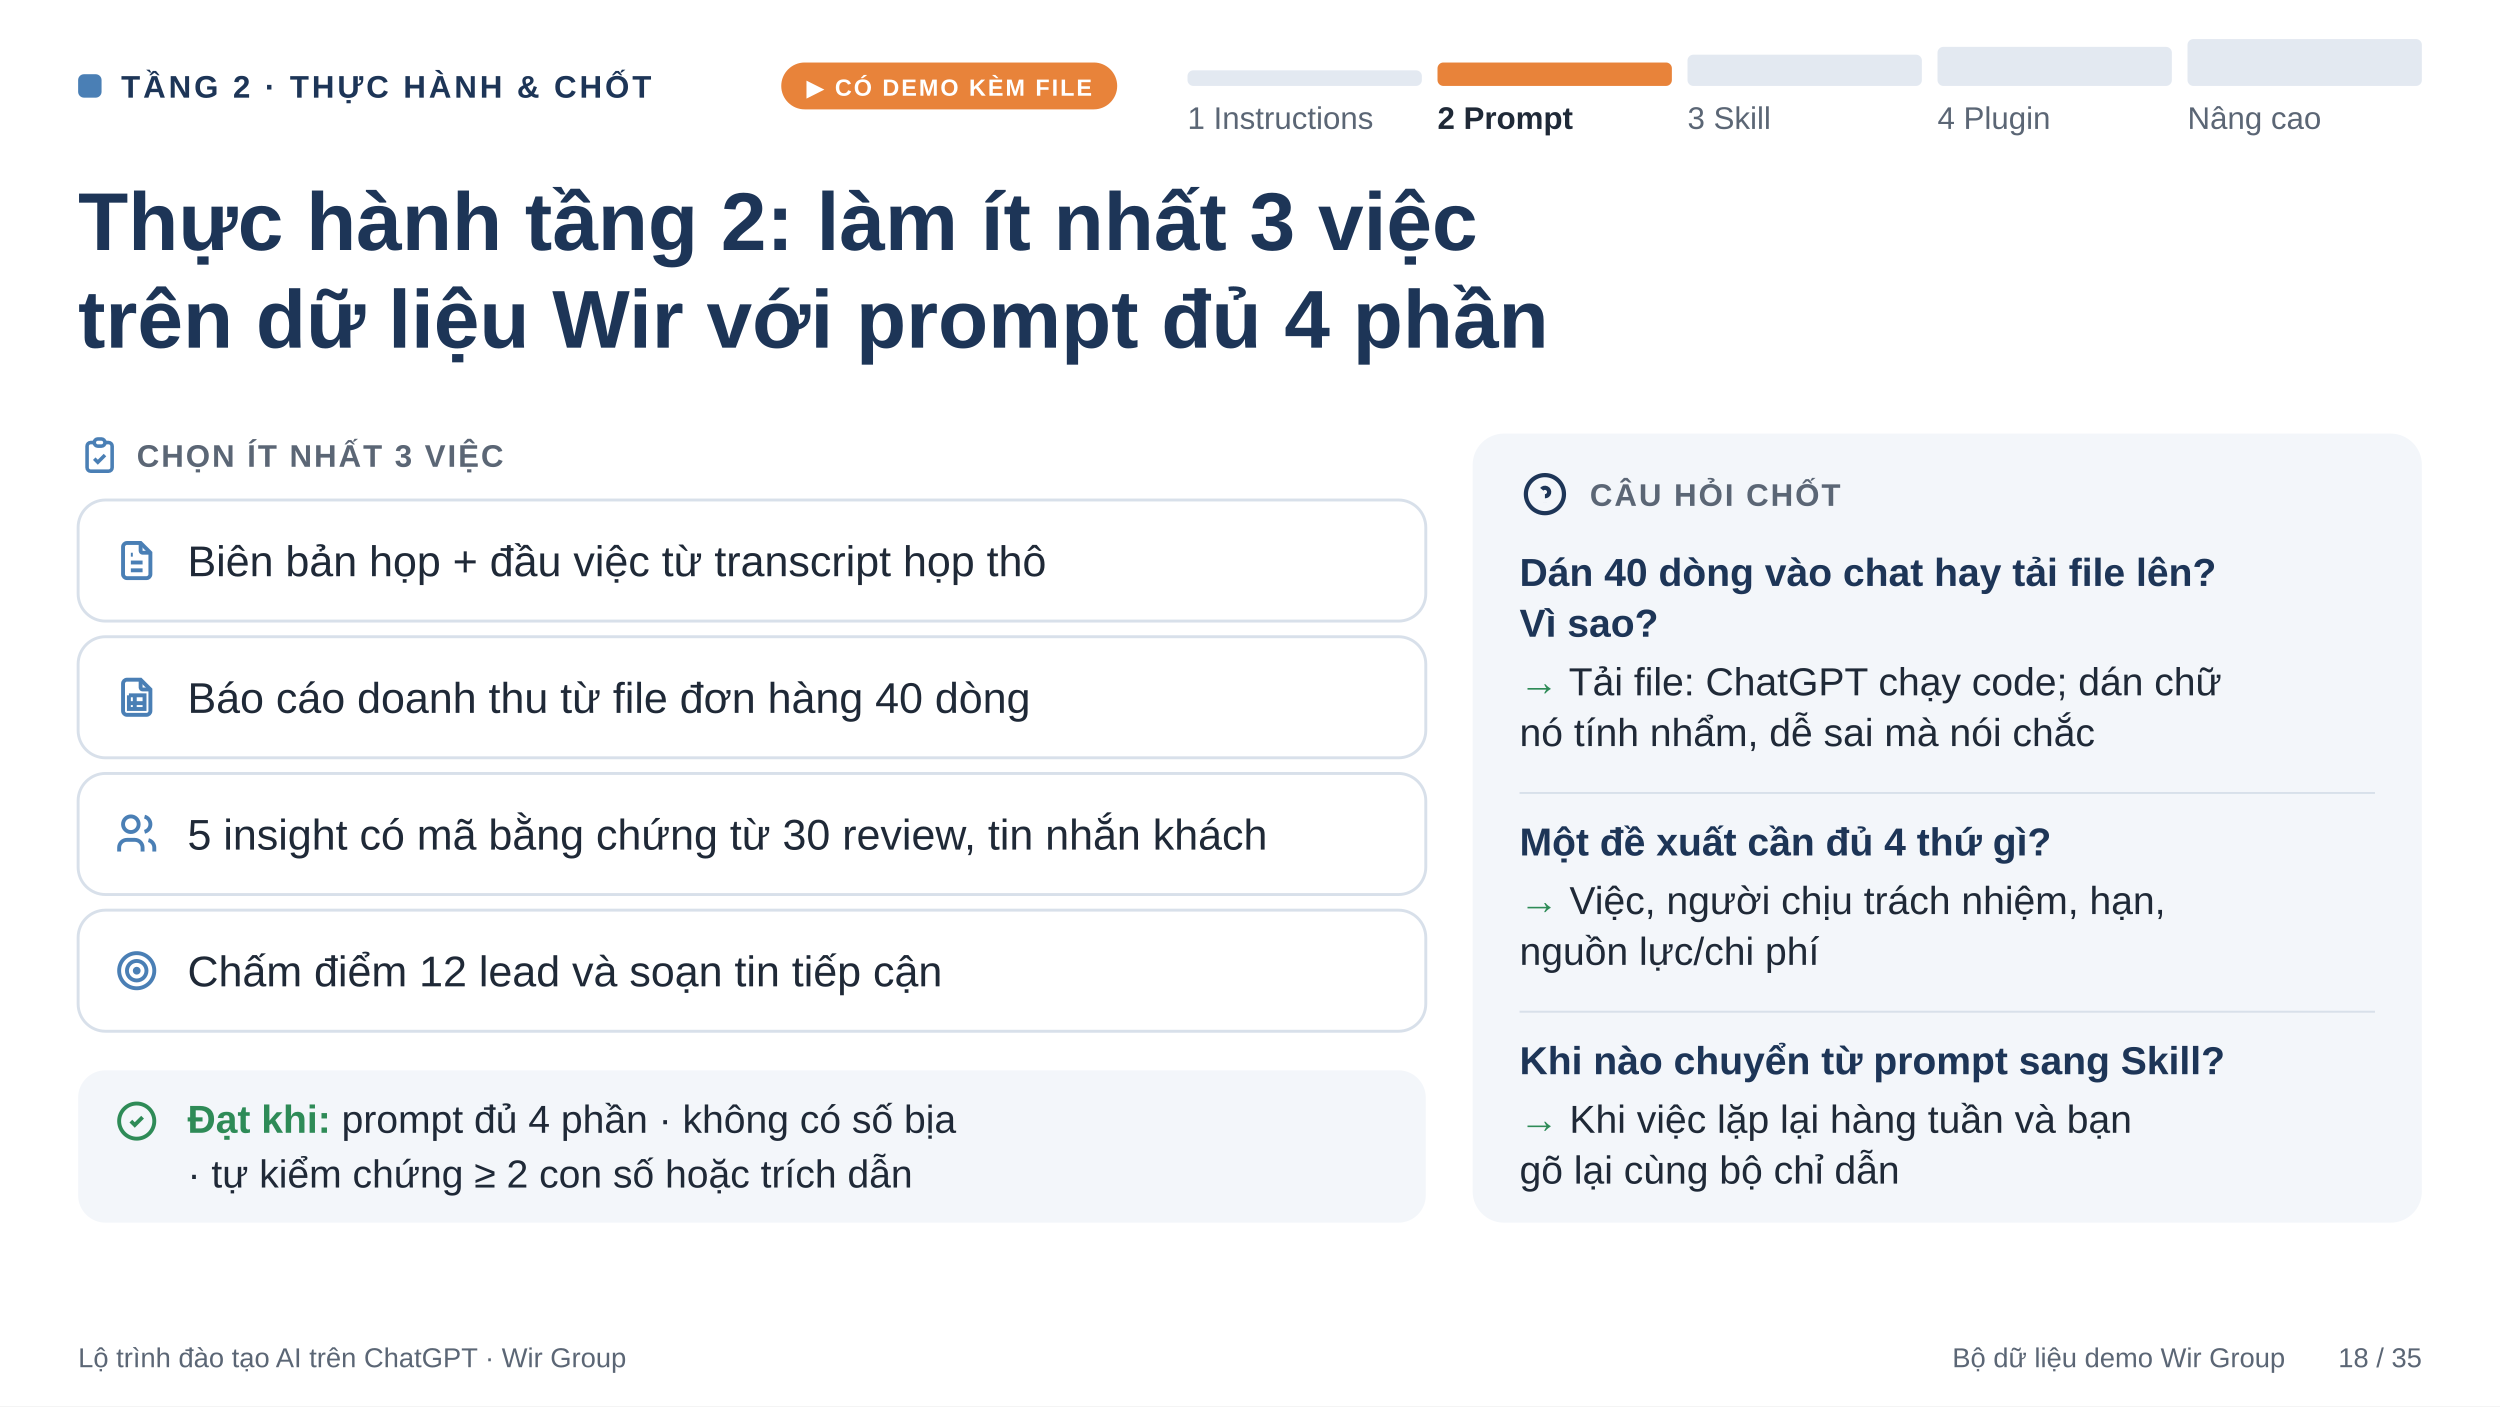
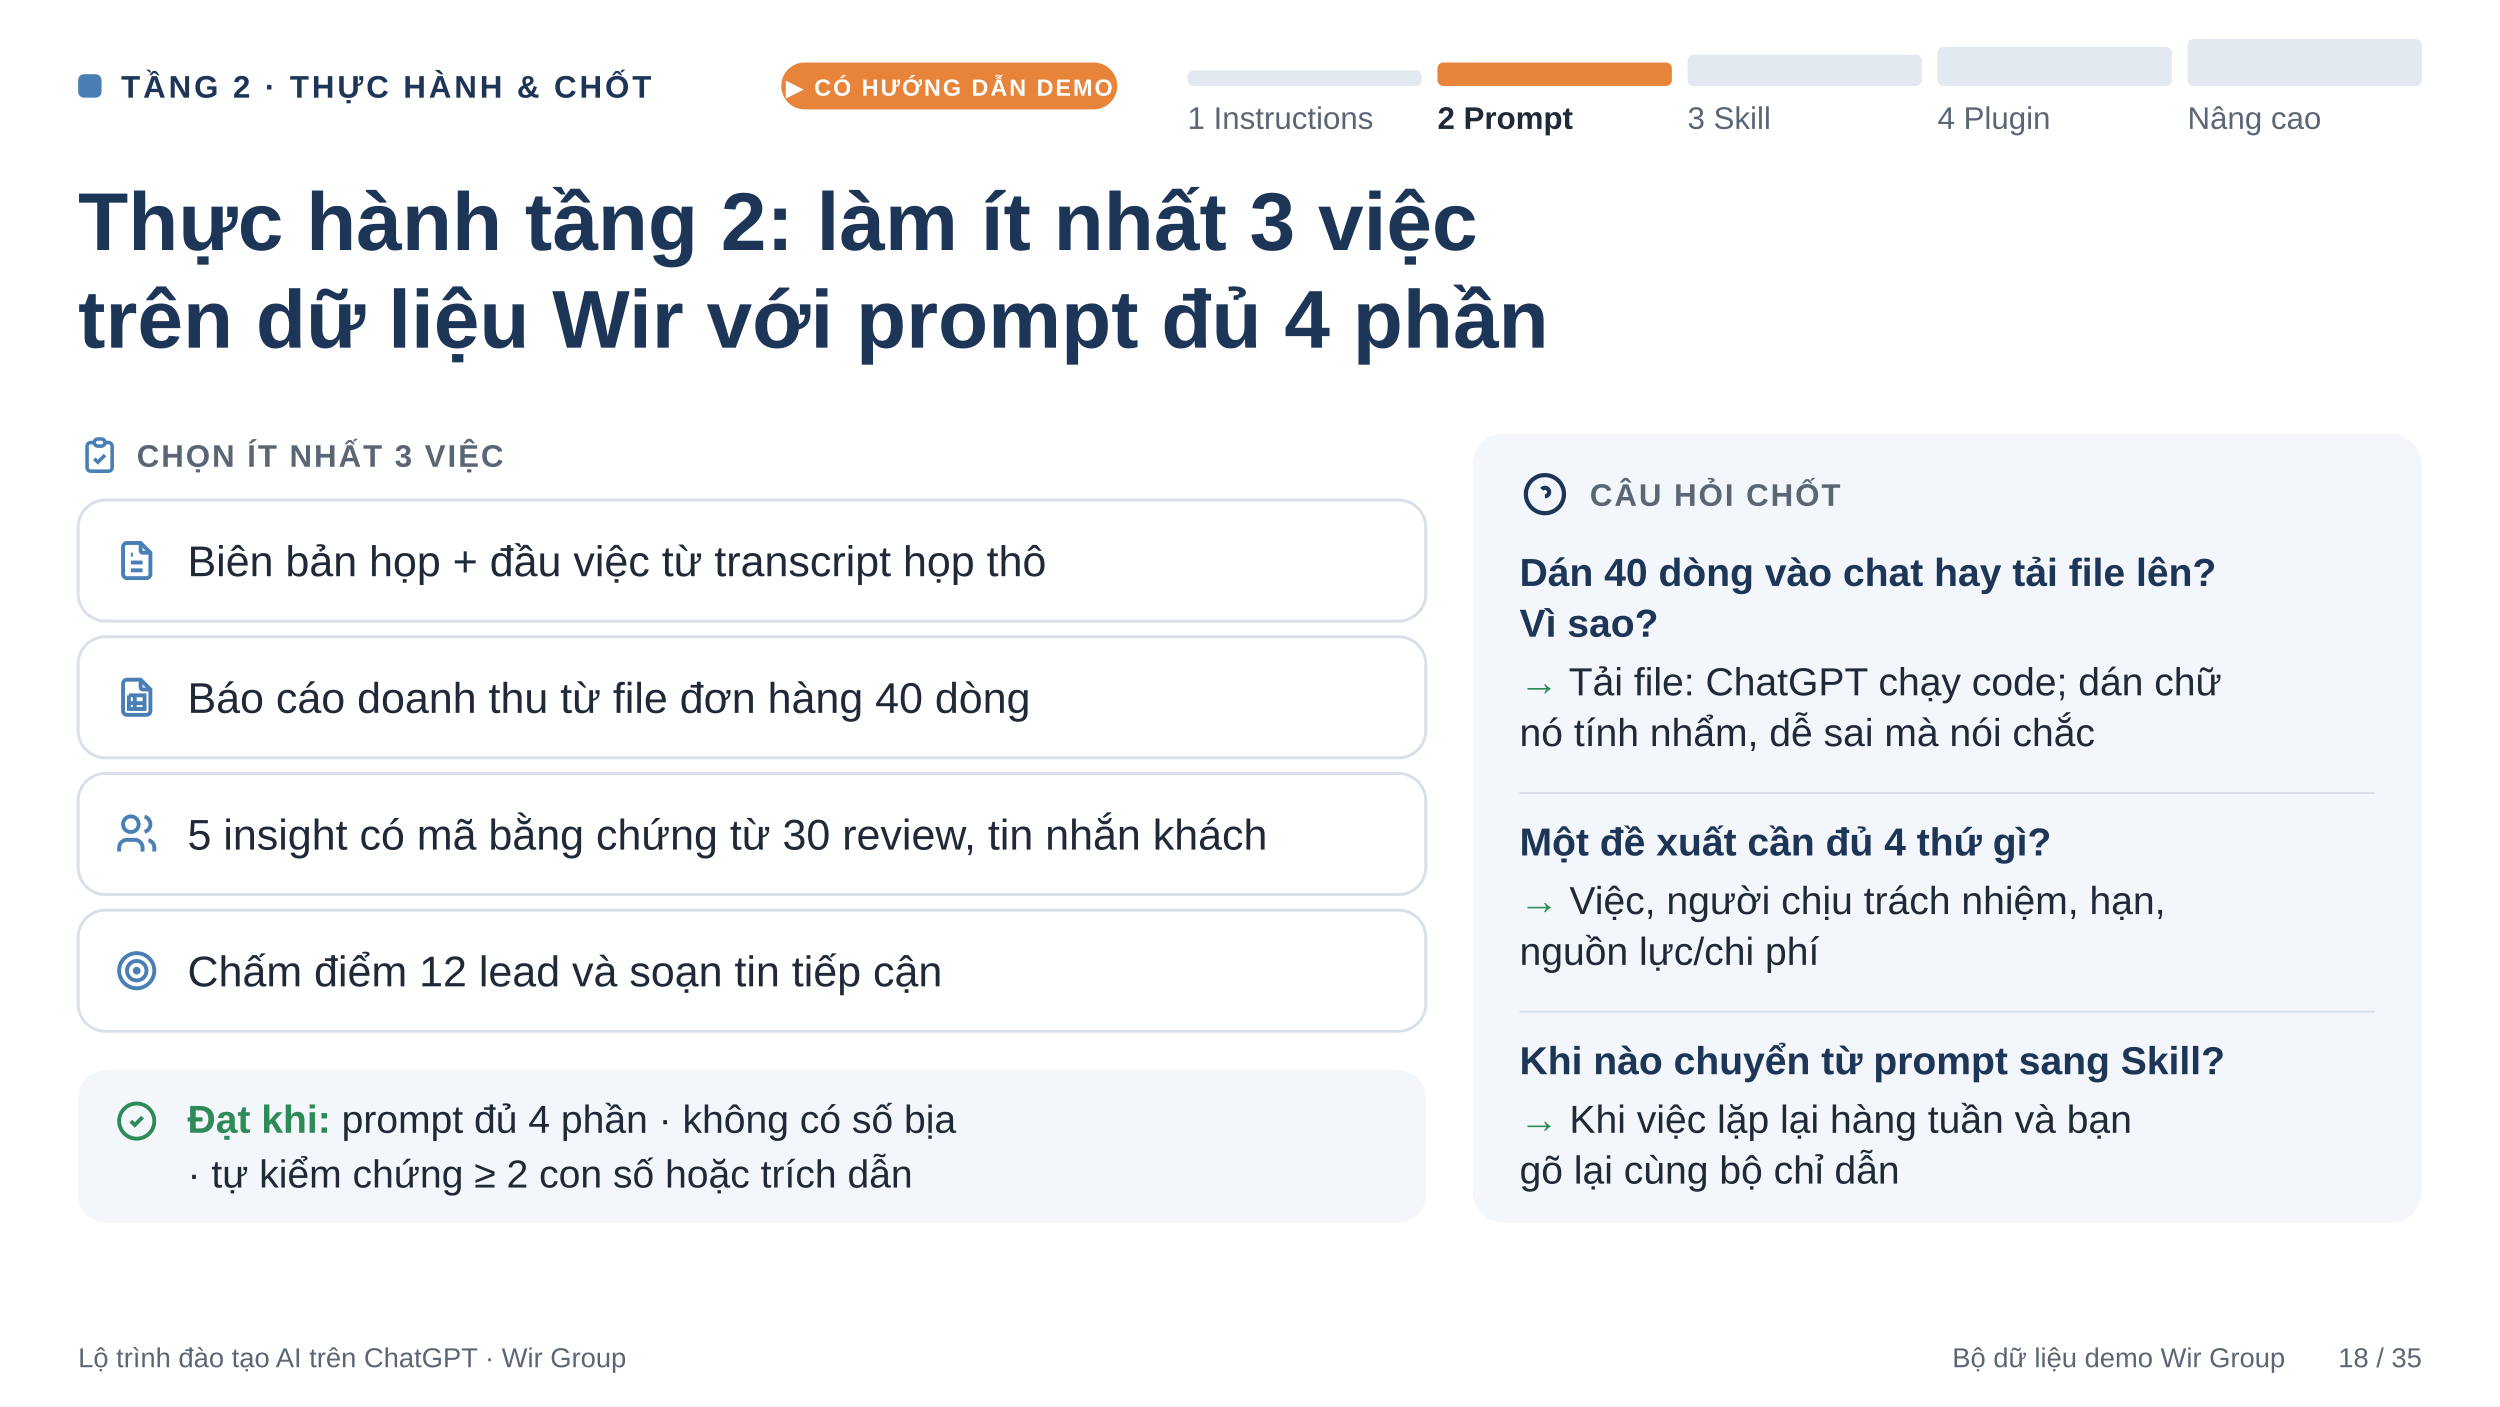
<svg xmlns="http://www.w3.org/2000/svg" viewBox="0 0 1280 720" width="1280" height="720" font-family="Aptos, 'Segoe UI', Arial, sans-serif" data-pptx-page-role="content">
  <rect id="bg" data-pptx-role="background" x="0" y="0" width="1280" height="720" fill="#FFFFFF" />
  <g id="section-kicker" data-pptx-role="chrome" data-pptx-bounds="40 30 540 30">
    <rect x="40" y="38" width="12" height="12" rx="3" fill="#4A7FB5" />
    <text x="62" y="50" font-size="16" font-weight="bold" letter-spacing="1.5" fill="#1D3557">TẦNG 2 · THỰC HÀNH &amp; CHỐT</text>
  </g>
  <g id="demo-flag" data-pptx-role="chrome" data-pptx-bounds="400 30 180 28">
    <rect x="400" y="32" width="172" height="24" rx="12" fill="#E8833A" />
-     <text x="486" y="49" font-size="12" font-weight="bold" letter-spacing="1" fill="#FFFFFF" text-anchor="middle">▶ CÓ DEMO KÈM FILE</text>
+     <text x="486" y="49" font-size="12" font-weight="bold" letter-spacing="1" fill="#FFFFFF" text-anchor="middle">▶ CÓ HƯỚNG DẪN DEMO</text>
  </g>
  <g id="roadmap-tracker" data-pptx-role="chrome" data-pptx-bounds="600 14 640 62">
    <rect x="608" y="36" width="120" height="8" rx="3" fill="#E3E9F1" />
    <rect x="736" y="32" width="120" height="12" rx="3" fill="#E8833A" />
    <rect x="864" y="28" width="120" height="16" rx="3" fill="#E3E9F1" />
    <rect x="992" y="24" width="120" height="20" rx="3" fill="#E3E9F1" />
    <rect x="1120" y="20" width="120" height="24" rx="3" fill="#E3E9F1" />
    <text x="608" y="66" font-size="16" fill="#5B6675">1 Instructions</text>
    <text x="736" y="66" font-size="16" font-weight="bold" fill="#1F2937">2 Prompt</text>
    <text x="864" y="66" font-size="16" fill="#5B6675">3 Skill</text>
    <text x="992" y="66" font-size="16" fill="#5B6675">4 Plugin</text>
    <text x="1120" y="66" font-size="16" fill="#5B6675">Nâng cao</text>
  </g>
  <text font-size="42" font-weight="bold" fill="#1D3557" x="40" y="128">Thực hành tầng 2: làm ít nhất 3 việc</text>
  <text font-size="42" font-weight="bold" fill="#1D3557" x="40" y="178">trên dữ liệu Wir với prompt đủ 4 phần</text>
  <g id="practice-tasks" data-pptx-bounds="40 220 690 316">
    <g transform="translate(40, 222) scale(0.916667)" fill="none" stroke="#4A7FB5" stroke-width="2">
      <path d="M9 5h-2a2 2 0 0 0 -2 2v12a2 2 0 0 0 2 2h10a2 2 0 0 0 2 -2v-12a2 2 0 0 0 -2 -2h-2" />
      <path d="M9 5a2 2 0 0 1 2 -2h2a2 2 0 0 1 2 2a2 2 0 0 1 -2 2h-2a2 2 0 0 1 -2 -2" />
      <path d="M9 14l2 2l4 -4" />
    </g>
    <text x="70" y="239" font-size="16" font-weight="bold" letter-spacing="1" fill="#5B6675">CHỌN ÍT NHẤT 3 VIỆC</text>
    <rect x="40" y="256" width="690" height="62" rx="14" fill="#FFFFFF" stroke="#D8E0EA" stroke-width="1.5" />
    <g transform="translate(58, 275)" fill="none" stroke="#4A7FB5" stroke-width="2">
      <path d="M14 3v4a1 1 0 0 0 1 1h4" />
      <path d="M17 21h-10a2 2 0 0 1 -2 -2v-14a2 2 0 0 1 2 -2h7l5 5v11a2 2 0 0 1 -2 2" />
      <path d="M9 9l1 0" />
      <path d="M9 13l6 0" />
      <path d="M9 17l6 0" />
    </g>
    <text x="96" y="295" font-size="22" fill="#1F2937">Biên bản họp + đầu việc từ transcript họp thô</text>
    <rect x="40" y="326" width="690" height="62" rx="14" fill="#FFFFFF" stroke="#D8E0EA" stroke-width="1.5" />
    <g transform="translate(58, 345)" fill="none" stroke="#4A7FB5" stroke-width="2">
      <path d="M14 3v4a1 1 0 0 0 1 1h4" />
      <path d="M17 21h-10a2 2 0 0 1 -2 -2v-14a2 2 0 0 1 2 -2h7l5 5v11a2 2 0 0 1 -2 2" />
      <path d="M8 11h8v7h-8l0 -7" />
      <path d="M8 15h8" />
      <path d="M11 11v7" />
    </g>
    <text x="96" y="365" font-size="22" fill="#1F2937">Báo cáo doanh thu từ file đơn hàng 40 dòng</text>
    <rect x="40" y="396" width="690" height="62" rx="14" fill="#FFFFFF" stroke="#D8E0EA" stroke-width="1.5" />
    <g transform="translate(58, 415)" fill="none" stroke="#4A7FB5" stroke-width="2">
      <path d="M5 7a4 4 0 1 0 8 0a4 4 0 1 0 -8 0" />
      <path d="M3 21v-2a4 4 0 0 1 4 -4h4a4 4 0 0 1 4 4v2" />
      <path d="M16 3.13a4 4 0 0 1 0 7.75" />
      <path d="M21 21v-2a4 4 0 0 0 -3 -3.85" />
    </g>
    <text x="96" y="435" font-size="22" fill="#1F2937">5 insight có mã bằng chứng từ 30 review, tin nhắn khách</text>
    <rect x="40" y="466" width="690" height="62" rx="14" fill="#FFFFFF" stroke="#D8E0EA" stroke-width="1.5" />
    <g transform="translate(58, 485)" fill="none" stroke="#4A7FB5" stroke-width="2">
      <path d="M11 12a1 1 0 1 0 2 0a1 1 0 1 0 -2 0" />
      <path d="M7 12a5 5 0 1 0 10 0a5 5 0 1 0 -10 0" />
      <path d="M3 12a9 9 0 1 0 18 0a9 9 0 1 0 -18 0" />
    </g>
    <text x="96" y="505" font-size="22" fill="#1F2937">Chấm điểm 12 lead và soạn tin tiếp cận</text>
  </g>
  <g id="practice-pass" data-pptx-bounds="40 548 690 78">
    <rect x="40" y="548" width="690" height="78" rx="14" fill="#F3F6FA" />
    <g transform="translate(58, 562)" fill="none" stroke="#2E8B57" stroke-width="2">
      <path d="M3 12a9 9 0 1 0 18 0a9 9 0 1 0 -18 0" />
      <path d="M9 12l2 2l4 -4" />
    </g>
    <text font-size="20" fill="#1F2937" x="96" y="580">
      <tspan>
        <tspan font-weight="bold" fill="#2E8B57">Đạt khi:</tspan> prompt đủ 4 phần · không có số bịa</tspan>
    </text>
    <text font-size="20" fill="#1F2937" x="96" y="608">· tự kiểm chứng ≥ 2 con số hoặc trích dẫn</text>
  </g>
  <g id="quiz-card" data-pptx-bounds="754 222 486 404">
    <rect x="754" y="222" width="486" height="404" rx="16" fill="#F3F6FA" />
    <g transform="translate(778, 240) scale(1.08333)" fill="none" stroke="#1D3557" stroke-width="2">
      <path d="M3 12a9 9 0 1 0 18 0a9 9 0 0 0 -18 0" />
      <path d="M12 16v.01" />
      <path d="M12 13a2 2 0 0 0 .914 -3.782a1.98 1.98 0 0 0 -2.414 .483" />
    </g>
    <text x="814" y="259" font-size="16" font-weight="bold" letter-spacing="1" fill="#5B6675">CÂU HỎI CHỐT</text>
    <text font-size="20" font-weight="bold" fill="#1D3557" x="778" y="300">Dán 40 dòng vào chat hay tải file lên?</text>
    <text font-size="20" font-weight="bold" fill="#1D3557" x="778" y="326">Vì sao?</text>
    <line x1="778" y1="406" x2="1216" y2="406" stroke="#D8E0EA" stroke-width="1" />
    <text x="778" y="438" font-size="20" font-weight="bold" fill="#1D3557">Một đề xuất cần đủ 4 thứ gì?</text>
    <line x1="778" y1="518" x2="1216" y2="518" stroke="#D8E0EA" stroke-width="1" />
    <text x="778" y="550" font-size="20" font-weight="bold" fill="#1D3557">Khi nào chuyển từ prompt sang Skill?</text>
  </g>
  <g id="answer-1" data-pptx-bounds="778 336 438 56">
    <text font-size="20" fill="#1F2937" x="778" y="356">
      <tspan>
        <tspan font-weight="bold" fill="#2E8B57">→</tspan> Tải file: ChatGPT chạy code; dán chữ</tspan>
    </text>
    <text font-size="20" fill="#1F2937" x="778" y="382">nó tính nhẩm, dễ sai mà nói chắc</text>
  </g>
  <g id="answer-2" data-pptx-bounds="778 448 438 56">
    <text font-size="20" fill="#1F2937" x="778" y="468">
      <tspan>
        <tspan font-weight="bold" fill="#2E8B57">→</tspan> Việc, người chịu trách nhiệm, hạn,</tspan>
    </text>
    <text font-size="20" fill="#1F2937" x="778" y="494">nguồn lực/chi phí</text>
  </g>
  <g id="answer-3" data-pptx-bounds="778 560 438 56">
    <text font-size="20" fill="#1F2937" x="778" y="580">
      <tspan>
        <tspan font-weight="bold" fill="#2E8B57">→</tspan> Khi việc lặp lại hàng tuần và bạn</tspan>
    </text>
    <text font-size="20" fill="#1F2937" x="778" y="606">gõ lại cùng bộ chỉ dẫn</text>
  </g>
  <text id="footer-course" data-pptx-role="footer" x="40" y="700" font-size="14" fill="#5B6675">Lộ trình đào tạo AI trên ChatGPT · Wir Group</text>
  <text id="source-note" data-pptx-role="footer" x="1170" y="700" font-size="14" text-anchor="end" fill="#5B6675">Bộ dữ liệu demo Wir Group</text>
  <text id="page-number" data-pptx-role="page-number" x="1240" y="700" font-size="14" text-anchor="end" fill="#5B6675">18 / 35</text>
</svg>
